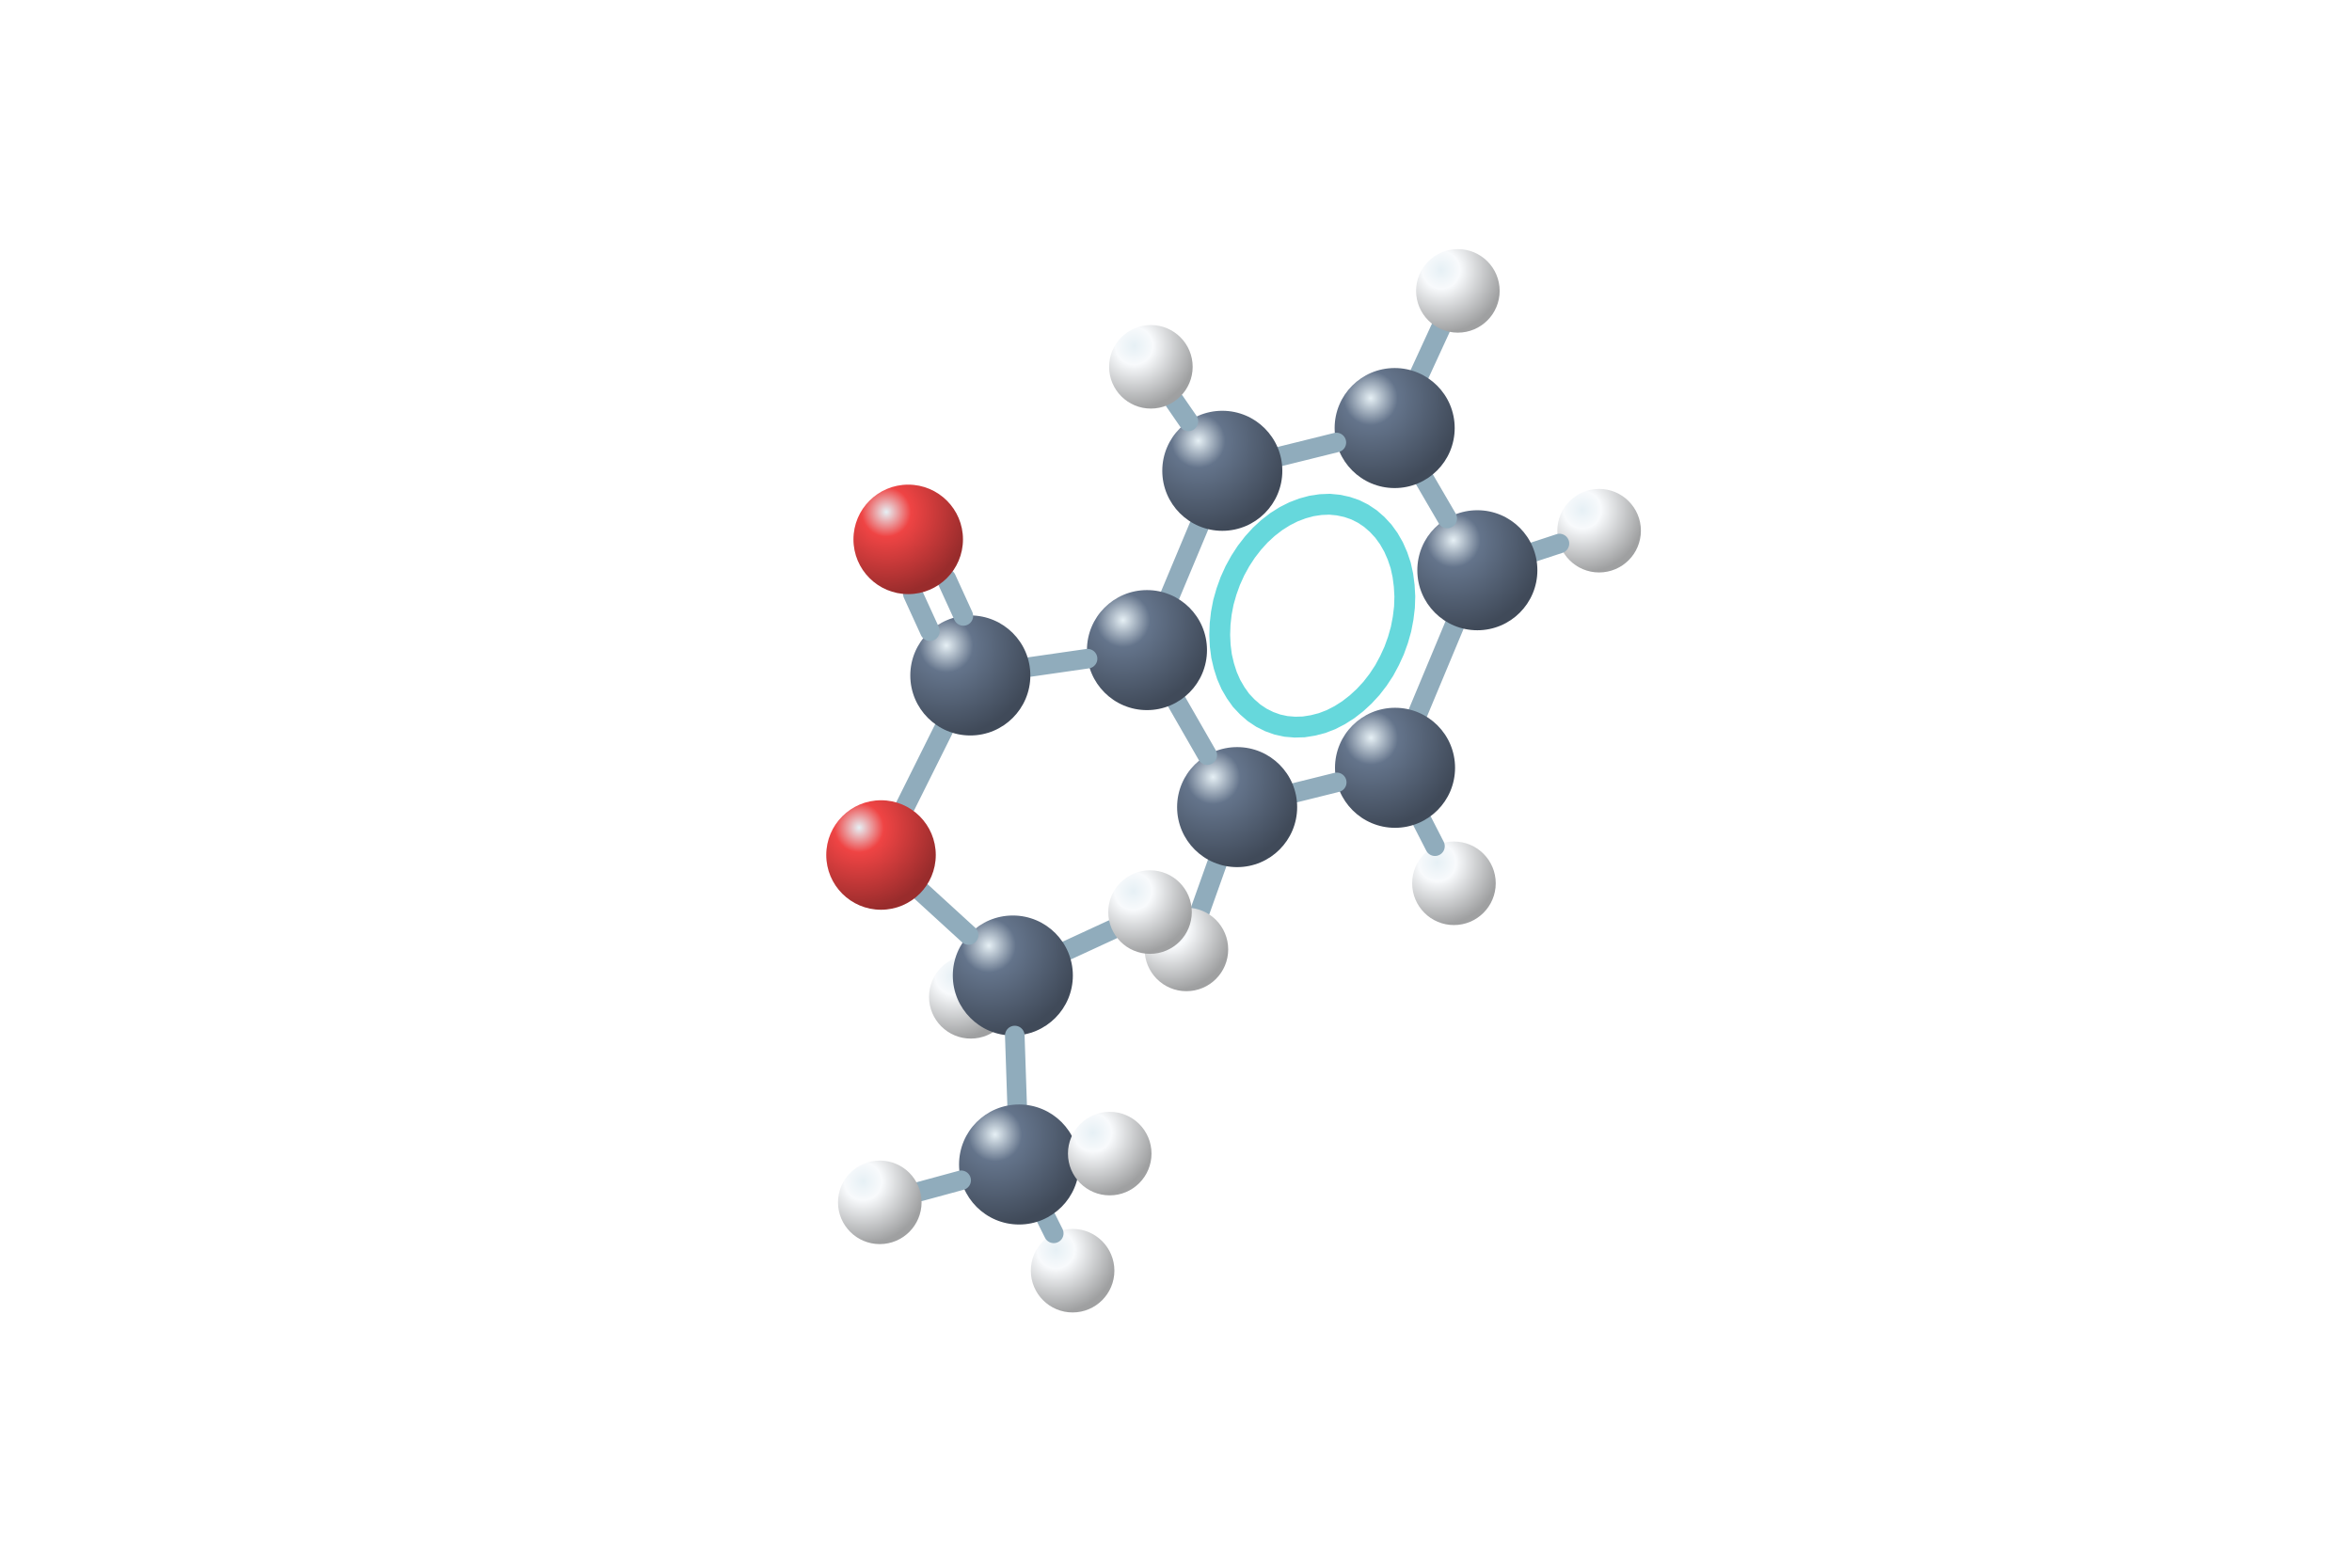
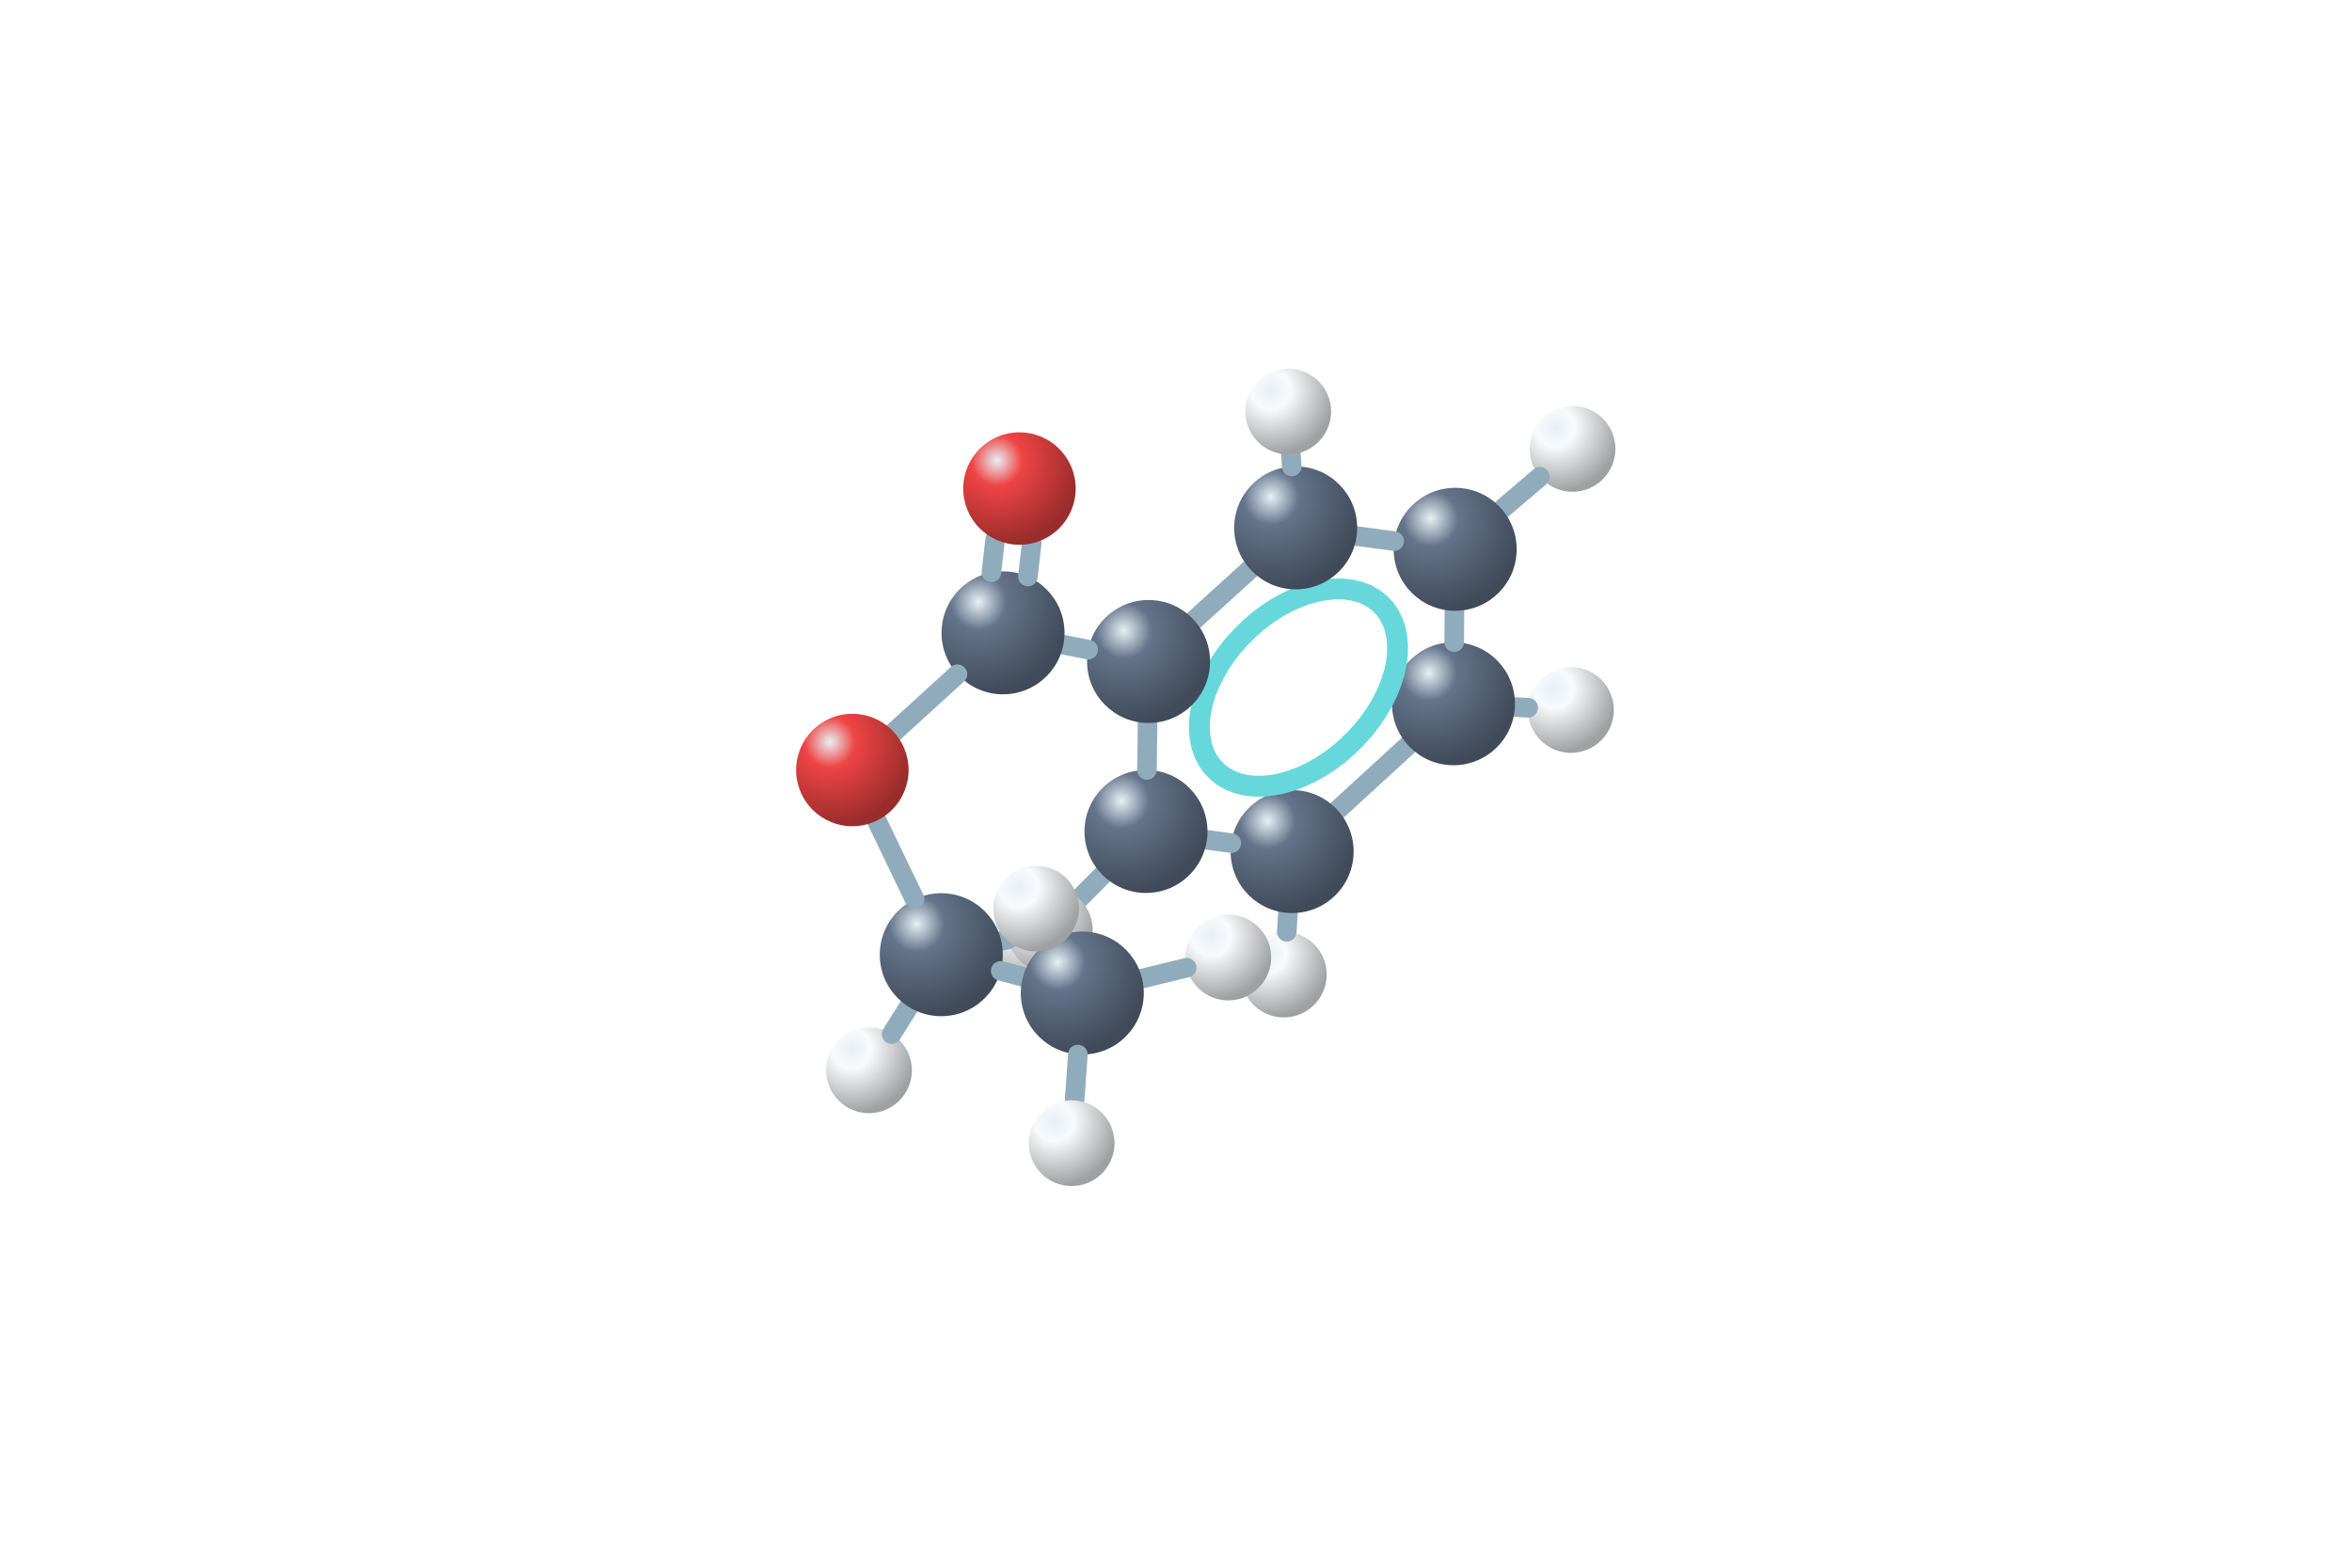
<svg xmlns="http://www.w3.org/2000/svg" viewBox="0 0 192 128">
  <defs>
    <radialGradient id="C" cx="30%" cy="25%" r="75%">
      <stop stop-color="#e6f0f5" />
      <stop offset=".3" stop-color="#64748b" />
      <stop offset="1" stop-color="#404a59" />
    </radialGradient>
    <radialGradient id="O" cx="30%" cy="25%" r="75%">
      <stop stop-color="#e6f0f5" />
      <stop offset=".3" stop-color="#ef4444" />
      <stop offset="1" stop-color="#992c2c" />
    </radialGradient>
    <radialGradient id="H" cx="30%" cy="25%" r="75%">
      <stop stop-color="#e6f0f5" />
      <stop offset=".3" stop-color="#f8fafc" />
      <stop offset="1" stop-color="#9fa0a1" />
    </radialGradient>
  </defs>
-   <circle cx="130.54" cy="43.33" r="3.41" fill="url(#H)" />
-   <circle cx="118.69" cy="72.12" r="3.41" fill="url(#H)" />
-   <path d="M125.26 45.05L127.3 44.38" stroke="#90acbc" stroke-width="1.6" stroke-linecap="round" />
-   <path d="M116.1 67.06L117.14 69.09" stroke="#90acbc" stroke-width="1.6" stroke-linecap="round" />
-   <path d="M118.72 51.08L115.76 58.17" stroke="#90acbc" stroke-width="1.6" stroke-linecap="round" />
-   <circle cx="120.6" cy="46.56" r="4.9" fill="url(#C)" />
-   <circle cx="113.88" cy="62.69" r="4.9" fill="url(#C)" />
-   <path d="M116.31 39.19L118.14 42.33" stroke="#90acbc" stroke-width="1.6" stroke-linecap="round" />
-   <path d="M109.12 63.88L105.74 64.72" stroke="#90acbc" stroke-width="1.6" stroke-linecap="round" />
-   <path d="M115.9 30.5L117.58 26.85" stroke="#90acbc" stroke-width="1.6" stroke-linecap="round" />
-   <circle cx="119.01" cy="23.75" r="3.41" fill="url(#H)" />
-   <circle cx="113.85" cy="34.95" r="4.9" fill="url(#C)" />
-   <path d="M99.34 70.52L97.99 74.31" stroke="#90acbc" stroke-width="1.6" stroke-linecap="round" />
-   <circle cx="96.85" cy="77.52" r="3.41" fill="url(#H)" />
-   <path d="M99.57 51.85L99.61 52.72L99.72 53.57L99.91 54.38L100.16 55.16L100.48 55.89L100.87 56.56L101.31 57.18L101.82 57.72L102.37 58.2L102.97 58.6L103.61 58.92L104.28 59.16L104.98 59.31L105.7 59.37L106.43 59.35L107.18 59.23L107.92 59.04L108.65 58.76L109.37 58.39L110.06 57.95L110.73 57.43L111.36 56.85L111.96 56.2L112.5 55.5L113 54.74L113.43 53.94L113.81 53.11L114.12 52.25L114.37 51.37L114.54 50.48L114.65 49.58L114.68 48.7L114.63 47.83L114.52 46.98L114.34 46.16L114.08 45.39L113.76 44.66L113.37 43.98L112.93 43.37L112.42 42.82L111.87 42.34L111.27 41.94L110.63 41.62L109.96 41.39L109.26 41.24L108.54 41.17L107.81 41.2L107.07 41.31L106.33 41.51L105.59 41.79L104.88 42.15L104.18 42.59L103.51 43.11L102.88 43.69L102.29 44.34L101.74 45.05L101.25 45.8L100.81 46.6L100.43 47.44L100.12 48.3L99.87 49.18L99.7 50.07L99.6 50.96Z" fill="none" stroke="#66d8dc" stroke-width="1.7" />
-   <circle cx="100.99" cy="65.9" r="4.9" fill="url(#C)" />
-   <circle cx="79.25" cy="81.39" r="3.41" fill="url(#H)" />
-   <path d="M104.53 37.26L109.09 36.13" stroke="#90acbc" stroke-width="1.6" stroke-linecap="round" />
-   <path d="M98.55 61.65L96.07 57.33" stroke="#90acbc" stroke-width="1.6" stroke-linecap="round" />
-   <path d="M95.53 48.57L97.88 42.96" stroke="#90acbc" stroke-width="1.6" stroke-linecap="round" />
-   <circle cx="99.78" cy="38.44" r="4.9" fill="url(#C)" />
-   <circle cx="93.63" cy="53.08" r="4.9" fill="url(#C)" />
-   <path d="M97.01 34.4L95.88 32.76" stroke="#90acbc" stroke-width="1.6" stroke-linecap="round" />
-   <path d="M87.13 77.59L90.79 75.9" stroke="#90acbc" stroke-width="1.6" stroke-linecap="round" />
-   <circle cx="82.68" cy="79.65" r="4.9" fill="url(#C)" />
-   <circle cx="93.88" cy="74.47" r="3.41" fill="url(#H)" />
-   <circle cx="87.56" cy="103.75" r="3.41" fill="url(#H)" />
-   <path d="M88.78 53.78L84.06 54.46" stroke="#90acbc" stroke-width="1.6" stroke-linecap="round" />
-   <path d="M75.22 72.82L79.07 76.34" stroke="#90acbc" stroke-width="1.6" stroke-linecap="round" />
-   <circle cx="93.95" cy="29.95" r="3.41" fill="url(#H)" />
-   <path d="M82.84 84.55L83.03 90.19" stroke="#90acbc" stroke-width="1.6" stroke-linecap="round" />
-   <path d="M85.4 99.46L86.02 100.7" stroke="#90acbc" stroke-width="1.6" stroke-linecap="round" />
-   <path d="M77.03 59.54L73.91 65.8" stroke="#90acbc" stroke-width="1.6" stroke-linecap="round" />
-   <circle cx="79.21" cy="55.15" r="4.9" fill="url(#C)" />
-   <circle cx="71.92" cy="69.81" r="4.47" fill="url(#O)" />
-   <circle cx="83.19" cy="95.08" r="4.9" fill="url(#C)" />
-   <path d="M78.46 96.37L75.11 97.28" stroke="#90acbc" stroke-width="1.6" stroke-linecap="round" />
-   <path d="M75.91 51.53L74.52 48.49" stroke="#90acbc" stroke-width="1.6" stroke-linecap="round" />
-   <path d="M78.64 50.29L77.25 47.25" stroke="#90acbc" stroke-width="1.6" stroke-linecap="round" />
-   <circle cx="71.82" cy="98.17" r="3.41" fill="url(#H)" />
-   <circle cx="74.14" cy="44.04" r="4.47" fill="url(#O)" />
-   <circle cx="90.59" cy="94.19" r="3.41" fill="url(#H)" />
+   <circle cx="128.24" cy="57.97" r="3.5" fill="url(#H)" />
+   <circle cx="104.8" cy="79.57" r="3.5" fill="url(#H)" />
+   <path d="M123.67 57.73L124.75 57.79" stroke="#90acbc" stroke-width="1.6" stroke-linecap="round" />
+   <path d="M105.14 74.54L105.04 76.08" stroke="#90acbc" stroke-width="1.6" stroke-linecap="round" />
+   <path d="M114.95 60.85L109.19 66.13" stroke="#90acbc" stroke-width="1.6" stroke-linecap="round" />
+   <circle cx="118.65" cy="57.46" r="5.02" fill="url(#C)" />
+   <circle cx="105.48" cy="69.53" r="5.02" fill="url(#C)" />
+   <path d="M118.73 49.87L118.71 52.43" stroke="#90acbc" stroke-width="1.6" stroke-linecap="round" />
+   <path d="M100.51 68.84L98.53 68.57" stroke="#90acbc" stroke-width="1.6" stroke-linecap="round" />
+   <circle cx="128.37" cy="36.65" r="3.5" fill="url(#H)" />
+   <path d="M122.6 41.58L125.71 38.93" stroke="#90acbc" stroke-width="1.6" stroke-linecap="round" />
+   <circle cx="118.79" cy="44.85" r="5.02" fill="url(#C)" />
+   <path d="M90.01 71.45L87.07 74.4" stroke="#90acbc" stroke-width="1.6" stroke-linecap="round" />
+   <path d="M99.15 54.94L98.76 55.73L98.44 56.52L98.19 57.31L98.02 58.09L97.92 58.84L97.91 59.57L97.97 60.27L98.11 60.93L98.32 61.54L98.61 62.1L98.97 62.6L99.4 63.04L99.89 63.42L100.44 63.72L101.04 63.95L101.69 64.11L102.38 64.19L103.11 64.19L103.87 64.11L104.64 63.96L105.43 63.73L106.23 63.43L107.02 63.06L107.8 62.62L108.57 62.12L109.31 61.56L110.01 60.95L110.68 60.29L111.31 59.59L111.88 58.86L112.4 58.11L112.86 57.33L113.24 56.55L113.56 55.75L113.81 54.97L113.98 54.19L114.08 53.43L114.09 52.7L114.03 52.01L113.89 51.35L113.68 50.74L113.39 50.18L113.03 49.67L112.6 49.23L112.11 48.86L111.56 48.55L110.96 48.32L110.31 48.17L109.62 48.09L108.89 48.09L108.13 48.17L107.36 48.32L106.57 48.55L105.77 48.85L104.98 49.22L104.2 49.66L103.43 50.16L102.69 50.72L101.99 51.33L101.32 51.99L100.69 52.68L100.12 53.41L99.6 54.17Z" fill="none" stroke="#66d8dc" stroke-width="1.7" />
+   <circle cx="84.61" cy="76.87" r="3.5" fill="url(#H)" />
+   <circle cx="93.55" cy="67.89" r="5.02" fill="url(#C)" />
+   <path d="M110.75 43.77L113.81 44.18" stroke="#90acbc" stroke-width="1.6" stroke-linecap="round" />
+   <path d="M93.63 62.86L93.68 59.04" stroke="#90acbc" stroke-width="1.6" stroke-linecap="round" />
+   <path d="M97.48 50.63L102.05 46.48" stroke="#90acbc" stroke-width="1.6" stroke-linecap="round" />
+   <circle cx="105.77" cy="43.1" r="5.02" fill="url(#C)" />
+   <circle cx="93.76" cy="54.01" r="5.02" fill="url(#C)" />
+   <path d="M105.45 38.09L105.38 37.09" stroke="#90acbc" stroke-width="1.6" stroke-linecap="round" />
+   <circle cx="85.7" cy="75.93" r="3.5" fill="url(#H)" />
+   <path d="M88.83 53.04L86.81 52.64" stroke="#90acbc" stroke-width="1.6" stroke-linecap="round" />
+   <circle cx="105.16" cy="33.6" r="3.5" fill="url(#H)" />
+   <circle cx="70.94" cy="87.39" r="3.5" fill="url(#H)" />
+   <path d="M81.74 76.83L82.29 76.71" stroke="#90acbc" stroke-width="1.6" stroke-linecap="round" />
+   <path d="M74.18 82.21L72.79 84.43" stroke="#90acbc" stroke-width="1.6" stroke-linecap="round" />
+   <circle cx="81.88" cy="51.67" r="5.02" fill="url(#C)" />
+   <path d="M78.16 55.05L72.97 59.78" stroke="#90acbc" stroke-width="1.6" stroke-linecap="round" />
+   <circle cx="76.84" cy="77.95" r="5.02" fill="url(#C)" />
+   <path d="M71.57 67L74.66 73.42" stroke="#90acbc" stroke-width="1.6" stroke-linecap="round" />
+   <circle cx="69.58" cy="62.87" r="4.59" fill="url(#O)" />
+   <path d="M80.93 46.73L81.24 44.03" stroke="#90acbc" stroke-width="1.6" stroke-linecap="round" />
+   <path d="M83.91 47.07L84.22 44.37" stroke="#90acbc" stroke-width="1.6" stroke-linecap="round" />
+   <path d="M81.69 79.27L83.5 79.76" stroke="#90acbc" stroke-width="1.6" stroke-linecap="round" />
+   <circle cx="83.22" cy="39.89" r="4.59" fill="url(#O)" />
+   <circle cx="100.27" cy="78.18" r="3.5" fill="url(#H)" />
+   <path d="M93.23 79.9L96.87 79.01" stroke="#90acbc" stroke-width="1.6" stroke-linecap="round" />
+   <circle cx="88.35" cy="81.08" r="5.02" fill="url(#C)" />
+   <path d="M87.99 86.1L87.72 89.85" stroke="#90acbc" stroke-width="1.6" stroke-linecap="round" />
+   <circle cx="87.48" cy="93.34" r="3.5" fill="url(#H)" />
+   <circle cx="84.58" cy="74.19" r="3.5" fill="url(#H)" />
</svg>
